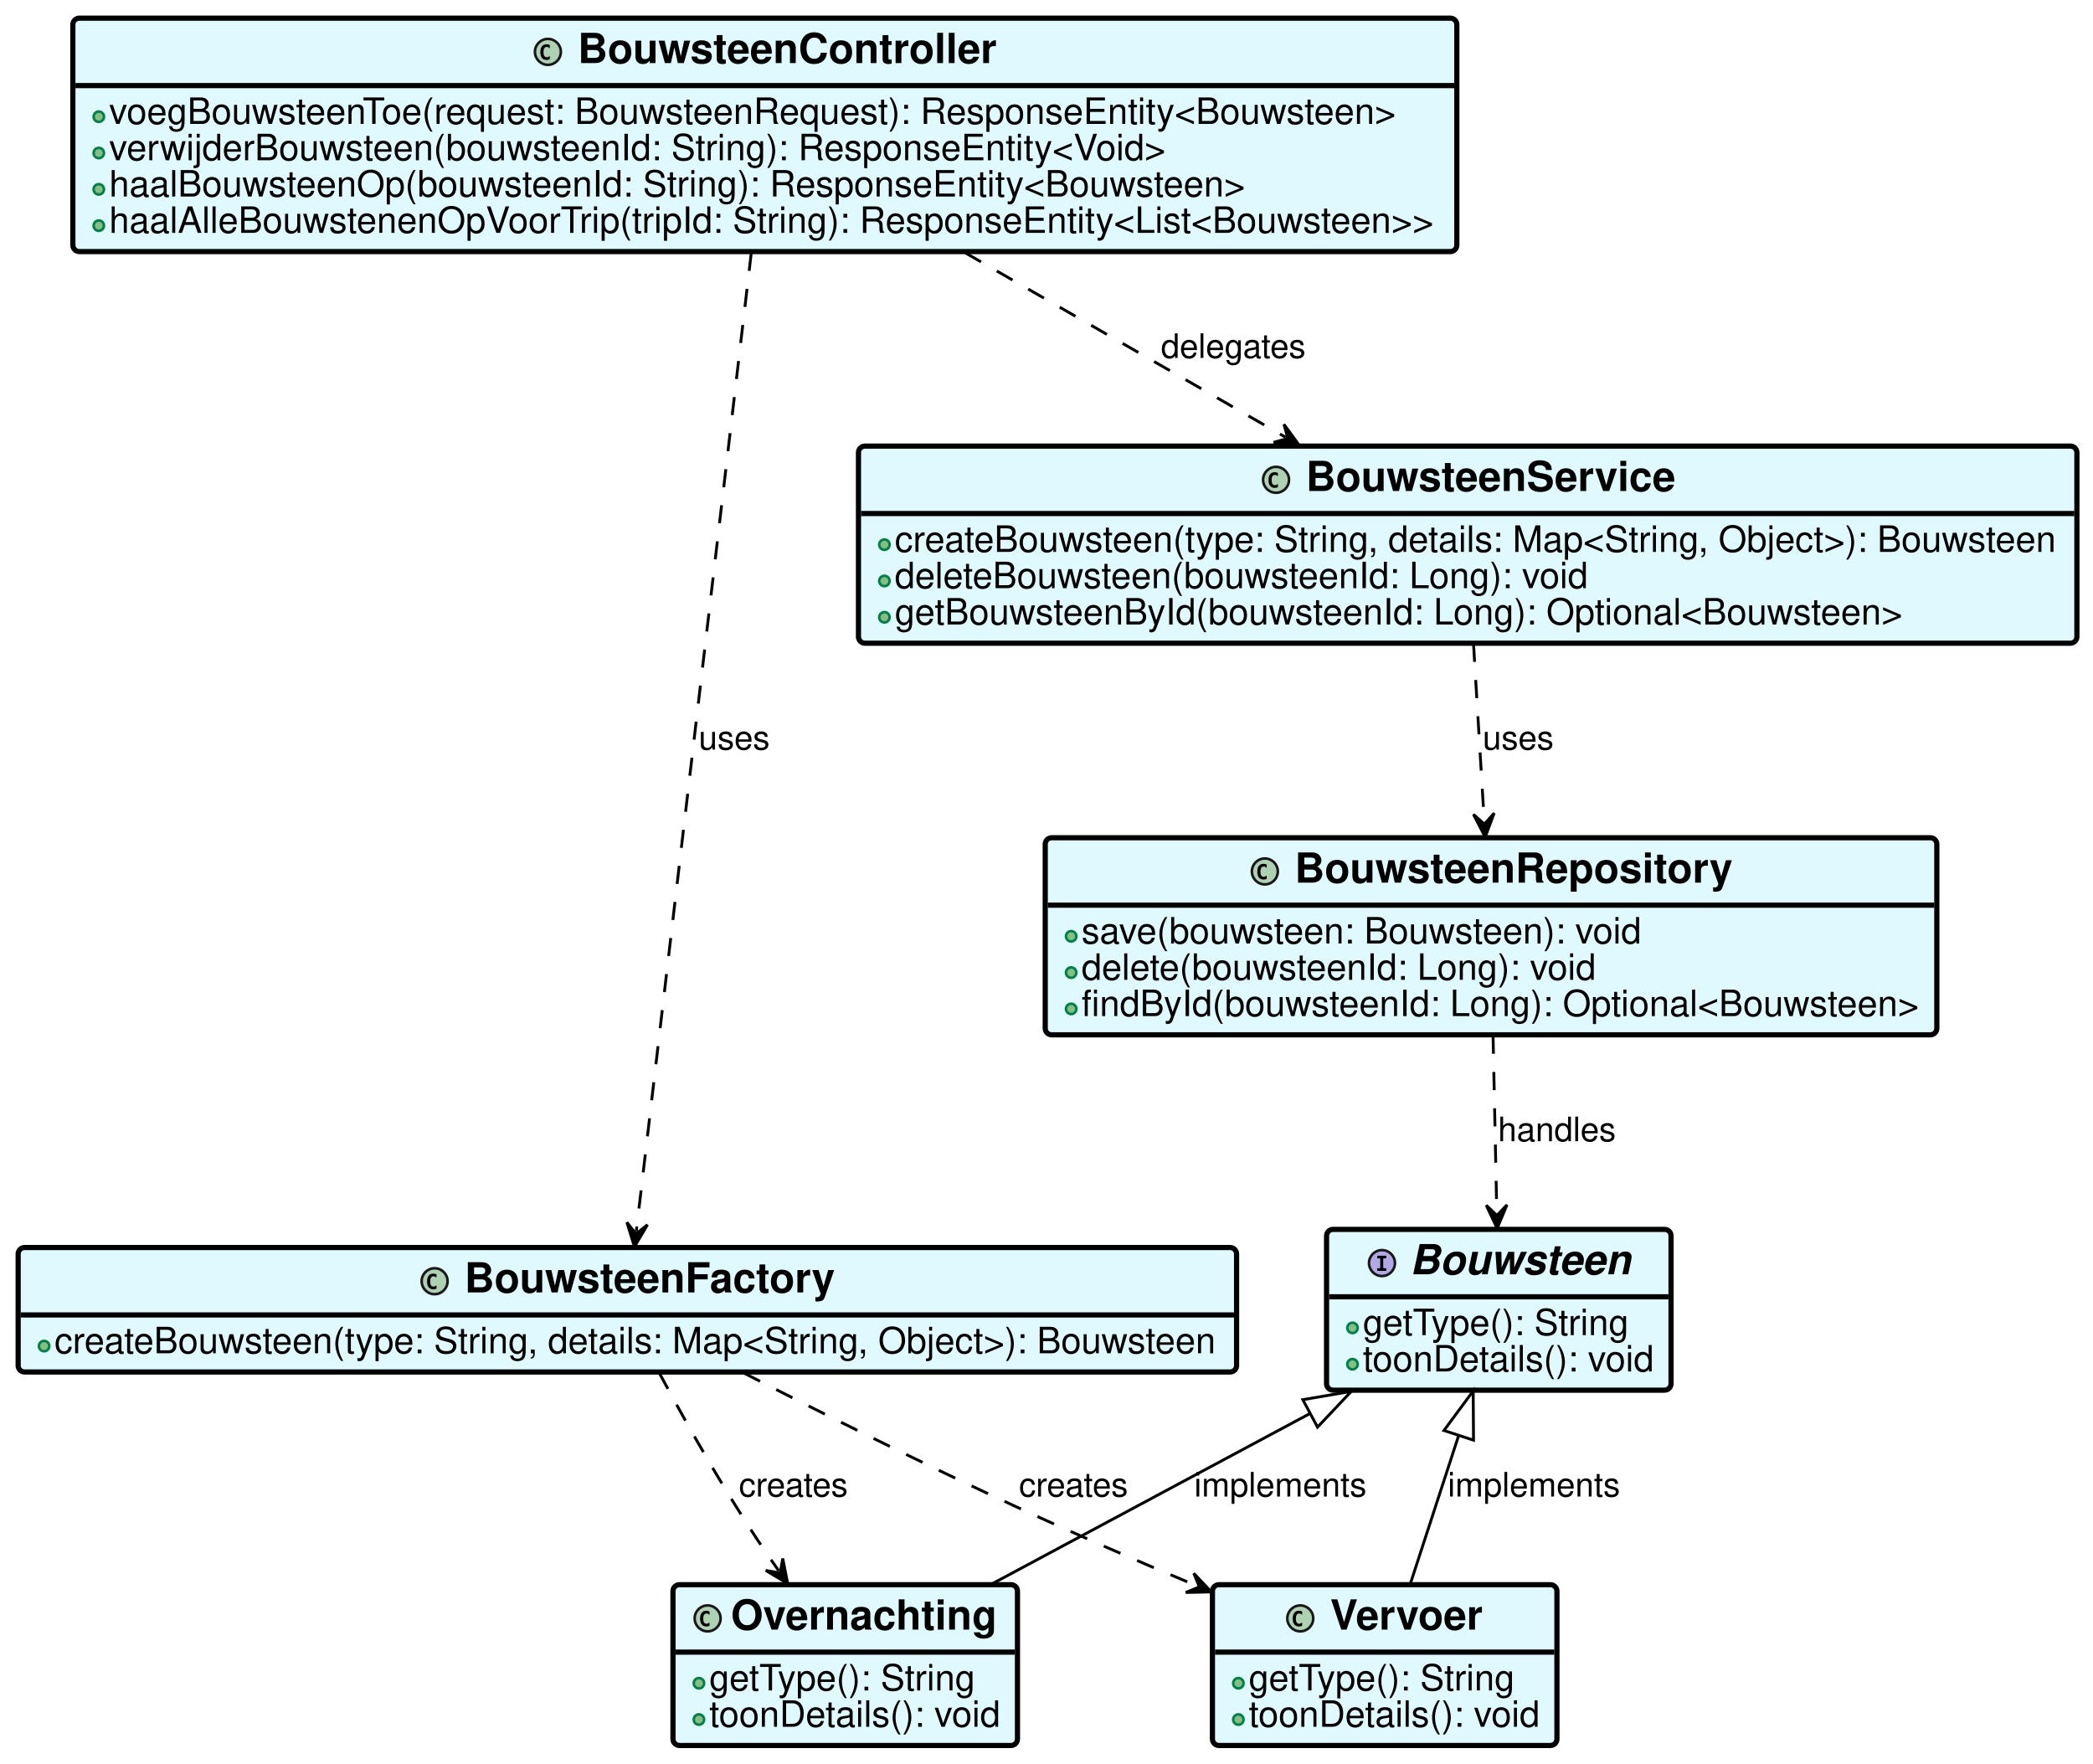
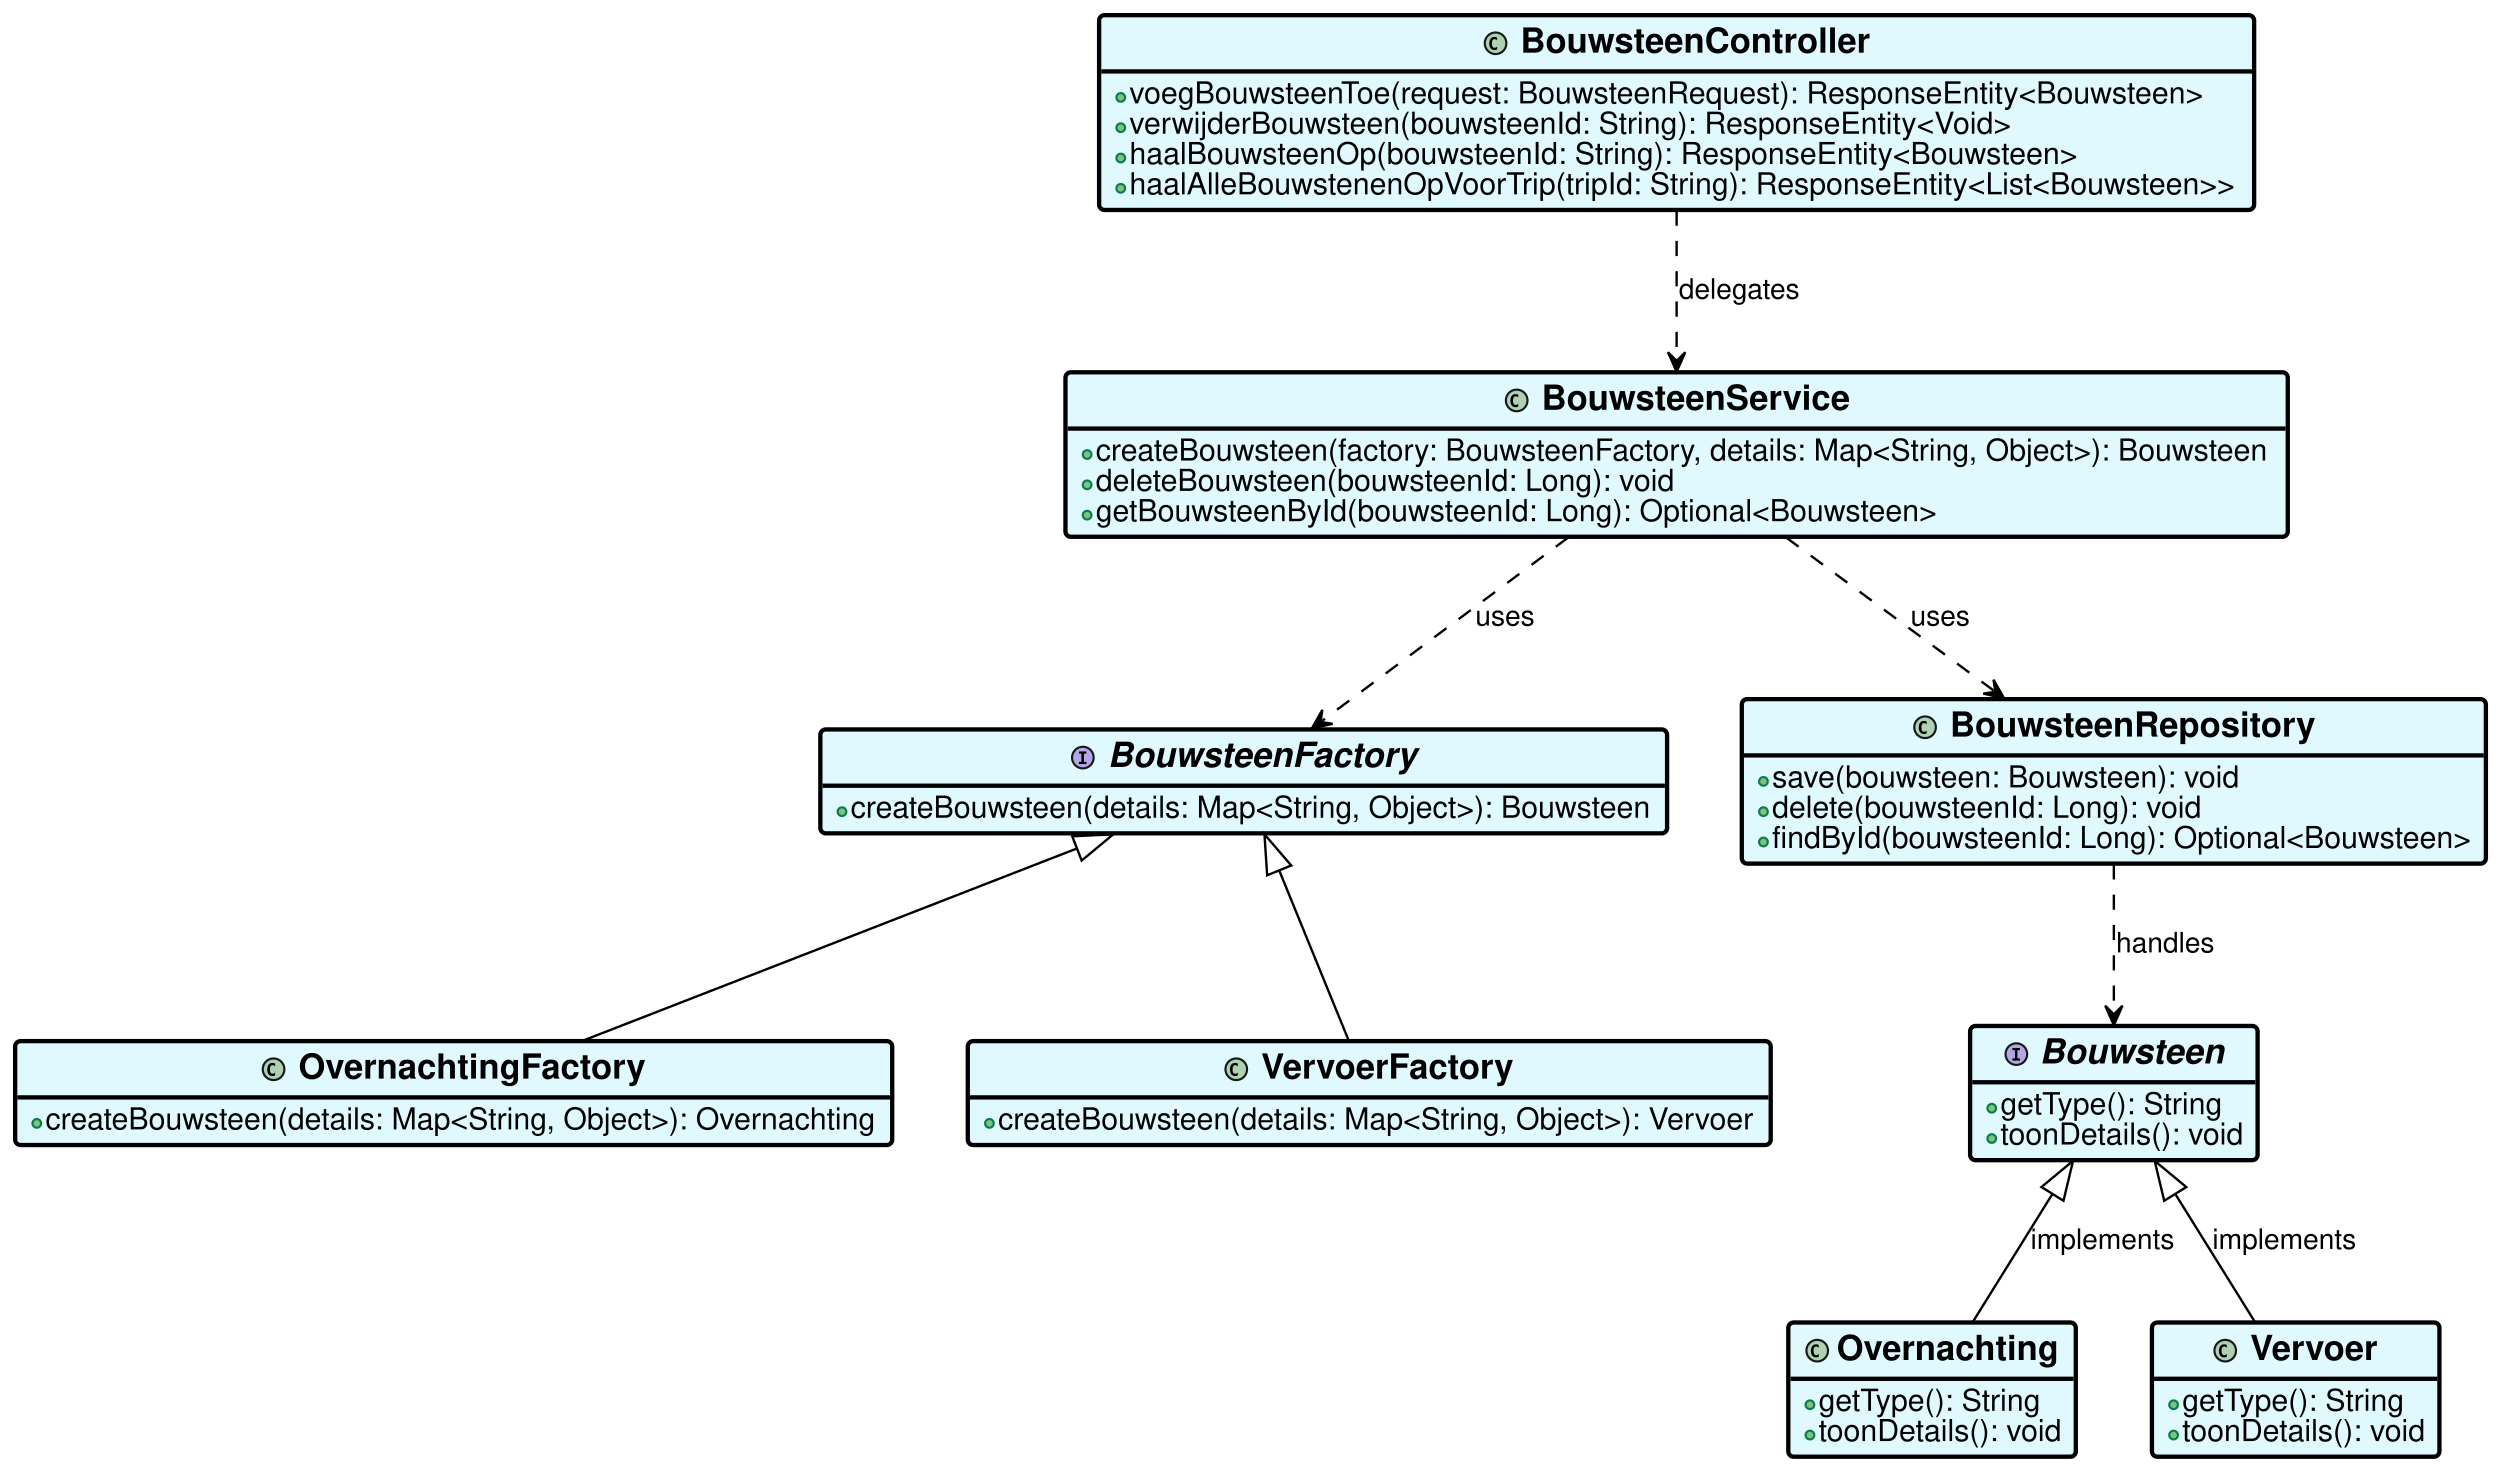
- <svg xmlns="http://www.w3.org/2000/svg" contentStyleType="text/css" height="680px" preserveAspectRatio="none" style="width:807px;height:680px;background:#FFFFFF;" version="1.1" viewBox="0 0 807 680" width="807px" zoomAndPan="magnify">
+ <svg xmlns="http://www.w3.org/2000/svg" contentStyleType="text/css" height="680px" preserveAspectRatio="none" style="width:1155px;height:680px;background:#FFFFFF;" version="1.1" viewBox="0 0 1155 680" width="1155px" zoomAndPan="magnify">
  <defs />
  <g>
+     <g id="elem_BouwsteenFactory">
+       <rect codeLine="3" fill="#E0F9FF" height="48" id="BouwsteenFactory" rx="2.5" ry="2.5" style="stroke:#000000;stroke-width:2.0;" width="391.198" x="379" y="337" />
+       <ellipse cx="500.279" cy="350" fill="#B4A7E5" rx="5" ry="5" style="stroke:#181818;stroke-width:1.0;" />
+       <path d="M498.451,348.184 L498.451,347.168 L501.923,347.168 L501.923,348.184 L500.763,348.184 L500.763,351.984 L501.923,351.984 L501.923,353 L498.451,353 L498.451,351.984 L499.611,351.984 L499.611,348.184 Z " fill="#000000" />
+       <text fill="#000000" font-family="Helvetica" font-size="16" font-style="italic" font-weight="bold" lengthAdjust="spacing" textLength="143.141" x="511.779" y="354.32">BouwsteenFactory</text>
+       <line style="stroke:#000000;stroke-width:2.0;" x1="380" x2="769.198" y1="363" y2="363" />
+       <ellipse cx="389" cy="375" fill="#84BE84" rx="2" ry="2" style="stroke:#038048;stroke-width:1.0;" />
+       <text fill="#000000" font-family="Helvetica" font-size="14" lengthAdjust="spacing" textLength="371.198" x="393" y="377.78">createBouwsteen(details: Map&lt;String, Object&gt;): Bouwsteen</text>
+     </g>
+     <g id="elem_OvernachtingFactory">
+       <rect codeLine="7" fill="#E0F9FF" height="48" id="OvernachtingFactory" rx="2.5" ry="2.5" style="stroke:#000000;stroke-width:2.0;" width="405.198" x="7" y="481" />
+       <ellipse cx="126.384" cy="494" fill="#ADD1B2" rx="5" ry="5" style="stroke:#181818;stroke-width:1.0;" />
+       <path d="M127.107,496.832 Q126.834,496.973 126.533,497.043 Q126.232,497.113 125.9,497.113 Q124.72,497.113 124.099,496.336 Q123.478,495.559 123.478,494.09 Q123.478,492.617 124.099,491.84 Q124.72,491.062 125.9,491.062 Q126.232,491.062 126.537,491.133 Q126.841,491.203 127.107,491.344 L127.107,492.625 Q126.81,492.352 126.531,492.225 Q126.251,492.098 125.955,492.098 Q125.322,492.098 124.999,492.6 Q124.677,493.102 124.677,494.09 Q124.677,495.074 124.999,495.576 Q125.322,496.078 125.955,496.078 Q126.251,496.078 126.531,495.951 Q126.81,495.824 127.107,495.551 Z " fill="#000000" />
+       <text fill="#000000" font-family="Helvetica" font-size="16" font-weight="bold" lengthAdjust="spacing" textLength="160.93" x="137.884" y="498.32">OvernachtingFactory</text>
+       <line style="stroke:#000000;stroke-width:2.0;" x1="8" x2="411.198" y1="507" y2="507" />
+       <ellipse cx="17" cy="519" fill="#84BE84" rx="2" ry="2" style="stroke:#038048;stroke-width:1.0;" />
+       <text fill="#000000" font-family="Helvetica" font-size="14" lengthAdjust="spacing" textLength="385.198" x="21" y="521.78">createBouwsteen(details: Map&lt;String, Object&gt;): Overnachting</text>
+     </g>
+     <g id="elem_VervoerFactory">
+       <rect codeLine="11" fill="#E0F9FF" height="48" id="VervoerFactory" rx="2.5" ry="2.5" style="stroke:#000000;stroke-width:2.0;" width="370.95" x="447.12" y="481" />
+       <ellipse cx="571.15" cy="494" fill="#ADD1B2" rx="5" ry="5" style="stroke:#181818;stroke-width:1.0;" />
+       <path d="M571.872,496.832 Q571.599,496.973 571.298,497.043 Q570.997,497.113 570.665,497.113 Q569.486,497.113 568.865,496.336 Q568.244,495.559 568.244,494.09 Q568.244,492.617 568.865,491.84 Q569.486,491.062 570.665,491.062 Q570.997,491.062 571.302,491.133 Q571.607,491.203 571.872,491.344 L571.872,492.625 Q571.576,492.352 571.296,492.225 Q571.017,492.098 570.72,492.098 Q570.087,492.098 569.765,492.6 Q569.443,493.102 569.443,494.09 Q569.443,495.074 569.765,495.576 Q570.087,496.078 570.72,496.078 Q571.017,496.078 571.296,495.951 Q571.576,495.824 571.872,495.551 Z " fill="#000000" />
+       <text fill="#000000" font-family="Helvetica" font-size="16" font-weight="bold" lengthAdjust="spacing" textLength="117.391" x="582.65" y="498.32">VervoerFactory</text>
+       <line style="stroke:#000000;stroke-width:2.0;" x1="448.12" x2="817.07" y1="507" y2="507" />
+       <ellipse cx="457.12" cy="519" fill="#84BE84" rx="2" ry="2" style="stroke:#038048;stroke-width:1.0;" />
+       <text fill="#000000" font-family="Helvetica" font-size="14" lengthAdjust="spacing" textLength="350.95" x="461.12" y="521.78">createBouwsteen(details: Map&lt;String, Object&gt;): Vervoer</text>
+     </g>
    <g id="elem_BouwsteenController">
-       <rect codeLine="3" fill="#E0F9FF" height="90" id="BouwsteenController" rx="2.5" ry="2.5" style="stroke:#000000;stroke-width:2.0;" width="533.618" x="28.09" y="7" />
-       <ellipse cx="211.255" cy="20" fill="#ADD1B2" rx="5" ry="5" style="stroke:#181818;stroke-width:1.0;" />
-       <path d="M211.977,22.832 Q211.704,22.973 211.403,23.043 Q211.102,23.113 210.77,23.113 Q209.59,23.113 208.969,22.336 Q208.348,21.559 208.348,20.09 Q208.348,18.617 208.969,17.84 Q209.59,17.062 210.77,17.062 Q211.102,17.062 211.407,17.133 Q211.712,17.203 211.977,17.344 L211.977,18.625 Q211.68,18.352 211.401,18.225 Q211.122,18.098 210.825,18.098 Q210.192,18.098 209.87,18.6 Q209.548,19.102 209.548,20.09 Q209.548,21.074 209.87,21.576 Q210.192,22.078 210.825,22.078 Q211.122,22.078 211.401,21.951 Q211.68,21.824 211.977,21.551 Z " fill="#000000" />
-       <text fill="#000000" font-family="Helvetica" font-size="16" font-weight="bold" lengthAdjust="spacing" textLength="161.789" x="222.755" y="24.32">BouwsteenController</text>
-       <line style="stroke:#000000;stroke-width:2.0;" x1="29.09" x2="560.708" y1="33" y2="33" />
-       <ellipse cx="38.09" cy="45" fill="#84BE84" rx="2" ry="2" style="stroke:#038048;stroke-width:1.0;" />
-       <text fill="#000000" font-family="Helvetica" font-size="14" lengthAdjust="spacing" textLength="500.418" x="42.09" y="47.78">voegBouwsteenToe(request: BouwsteenRequest): ResponseEntity&lt;Bouwsteen&gt;</text>
-       <ellipse cx="38.09" cy="59" fill="#84BE84" rx="2" ry="2" style="stroke:#038048;stroke-width:1.0;" />
-       <text fill="#000000" font-family="Helvetica" font-size="14" lengthAdjust="spacing" textLength="408.557" x="42.09" y="61.78">verwijderBouwsteen(bouwsteenId: String): ResponseEntity&lt;Void&gt;</text>
-       <ellipse cx="38.09" cy="73" fill="#84BE84" rx="2" ry="2" style="stroke:#038048;stroke-width:1.0;" />
-       <text fill="#000000" font-family="Helvetica" font-size="14" lengthAdjust="spacing" textLength="438.935" x="42.09" y="75.78">haalBouwsteenOp(bouwsteenId: String): ResponseEntity&lt;Bouwsteen&gt;</text>
-       <ellipse cx="38.09" cy="87" fill="#84BE84" rx="2" ry="2" style="stroke:#038048;stroke-width:1.0;" />
-       <text fill="#000000" font-family="Helvetica" font-size="14" lengthAdjust="spacing" textLength="513.618" x="42.09" y="89.78">haalAlleBouwstenenOpVoorTrip(tripId: String): ResponseEntity&lt;List&lt;Bouwsteen&gt;&gt;</text>
-     </g>
-     <g id="elem_BouwsteenFactory">
-       <rect codeLine="10" fill="#E0F9FF" height="48" id="BouwsteenFactory" rx="2.5" ry="2.5" style="stroke:#000000;stroke-width:2.0;" width="469.791" x="7" y="481" />
-       <ellipse cx="167.575" cy="494" fill="#ADD1B2" rx="5" ry="5" style="stroke:#181818;stroke-width:1.0;" />
-       <path d="M168.298,496.832 Q168.024,496.973 167.724,497.043 Q167.423,497.113 167.091,497.113 Q165.911,497.113 165.29,496.336 Q164.669,495.559 164.669,494.09 Q164.669,492.617 165.29,491.84 Q165.911,491.062 167.091,491.062 Q167.423,491.062 167.727,491.133 Q168.032,491.203 168.298,491.344 L168.298,492.625 Q168.001,492.352 167.722,492.225 Q167.442,492.098 167.145,492.098 Q166.513,492.098 166.19,492.6 Q165.868,493.102 165.868,494.09 Q165.868,495.074 166.19,495.576 Q166.513,496.078 167.145,496.078 Q167.442,496.078 167.722,495.951 Q168.001,495.824 168.298,495.551 Z " fill="#000000" />
-       <text fill="#000000" font-family="Helvetica" font-size="16" font-weight="bold" lengthAdjust="spacing" textLength="143.141" x="179.075" y="498.32">BouwsteenFactory</text>
-       <line style="stroke:#000000;stroke-width:2.0;" x1="8" x2="475.791" y1="507" y2="507" />
-       <ellipse cx="17" cy="519" fill="#84BE84" rx="2" ry="2" style="stroke:#038048;stroke-width:1.0;" />
-       <text fill="#000000" font-family="Helvetica" font-size="14" lengthAdjust="spacing" textLength="449.791" x="21" y="521.78">createBouwsteen(type: String, details: Map&lt;String, Object&gt;): Bouwsteen</text>
+       <rect codeLine="15" fill="#E0F9FF" height="90" id="BouwsteenController" rx="2.5" ry="2.5" style="stroke:#000000;stroke-width:2.0;" width="533.618" x="507.79" y="7" />
+       <ellipse cx="690.955" cy="20" fill="#ADD1B2" rx="5" ry="5" style="stroke:#181818;stroke-width:1.0;" />
+       <path d="M691.677,22.832 Q691.404,22.973 691.103,23.043 Q690.802,23.113 690.47,23.113 Q689.29,23.113 688.669,22.336 Q688.048,21.559 688.048,20.09 Q688.048,18.617 688.669,17.84 Q689.29,17.062 690.47,17.062 Q690.802,17.062 691.107,17.133 Q691.412,17.203 691.677,17.344 L691.677,18.625 Q691.38,18.352 691.101,18.225 Q690.822,18.098 690.525,18.098 Q689.892,18.098 689.57,18.6 Q689.247,19.102 689.247,20.09 Q689.247,21.074 689.57,21.576 Q689.892,22.078 690.525,22.078 Q690.822,22.078 691.101,21.951 Q691.38,21.824 691.677,21.551 Z " fill="#000000" />
+       <text fill="#000000" font-family="Helvetica" font-size="16" font-weight="bold" lengthAdjust="spacing" textLength="161.789" x="702.455" y="24.32">BouwsteenController</text>
+       <line style="stroke:#000000;stroke-width:2.0;" x1="508.79" x2="1040.408" y1="33" y2="33" />
+       <ellipse cx="517.79" cy="45" fill="#84BE84" rx="2" ry="2" style="stroke:#038048;stroke-width:1.0;" />
+       <text fill="#000000" font-family="Helvetica" font-size="14" lengthAdjust="spacing" textLength="500.418" x="521.79" y="47.78">voegBouwsteenToe(request: BouwsteenRequest): ResponseEntity&lt;Bouwsteen&gt;</text>
+       <ellipse cx="517.79" cy="59" fill="#84BE84" rx="2" ry="2" style="stroke:#038048;stroke-width:1.0;" />
+       <text fill="#000000" font-family="Helvetica" font-size="14" lengthAdjust="spacing" textLength="408.557" x="521.79" y="61.78">verwijderBouwsteen(bouwsteenId: String): ResponseEntity&lt;Void&gt;</text>
+       <ellipse cx="517.79" cy="73" fill="#84BE84" rx="2" ry="2" style="stroke:#038048;stroke-width:1.0;" />
+       <text fill="#000000" font-family="Helvetica" font-size="14" lengthAdjust="spacing" textLength="438.935" x="521.79" y="75.78">haalBouwsteenOp(bouwsteenId: String): ResponseEntity&lt;Bouwsteen&gt;</text>
+       <ellipse cx="517.79" cy="87" fill="#84BE84" rx="2" ry="2" style="stroke:#038048;stroke-width:1.0;" />
+       <text fill="#000000" font-family="Helvetica" font-size="14" lengthAdjust="spacing" textLength="513.618" x="521.79" y="89.78">haalAlleBouwstenenOpVoorTrip(tripId: String): ResponseEntity&lt;List&lt;Bouwsteen&gt;&gt;</text>
    </g>
    <g id="elem_BouwsteenService">
-       <rect codeLine="14" fill="#E0F9FF" height="76" id="BouwsteenService" rx="2.5" ry="2.5" style="stroke:#000000;stroke-width:2.0;" width="469.791" x="331" y="172" />
-       <ellipse cx="492.005" cy="185" fill="#ADD1B2" rx="5" ry="5" style="stroke:#181818;stroke-width:1.0;" />
-       <path d="M492.728,187.832 Q492.454,187.973 492.153,188.043 Q491.853,188.113 491.521,188.113 Q490.341,188.113 489.72,187.336 Q489.099,186.559 489.099,185.09 Q489.099,183.617 489.72,182.84 Q490.341,182.062 491.521,182.062 Q491.853,182.062 492.157,182.133 Q492.462,182.203 492.728,182.344 L492.728,183.625 Q492.431,183.352 492.151,183.225 Q491.872,183.098 491.575,183.098 Q490.942,183.098 490.62,183.6 Q490.298,184.102 490.298,185.09 Q490.298,186.074 490.62,186.576 Q490.942,187.078 491.575,187.078 Q491.872,187.078 492.151,186.951 Q492.431,186.824 492.728,186.551 Z " fill="#000000" />
-       <text fill="#000000" font-family="Helvetica" font-size="16" font-weight="bold" lengthAdjust="spacing" textLength="142.281" x="503.505" y="189.32">BouwsteenService</text>
-       <line style="stroke:#000000;stroke-width:2.0;" x1="332" x2="799.791" y1="198" y2="198" />
-       <ellipse cx="341" cy="210" fill="#84BE84" rx="2" ry="2" style="stroke:#038048;stroke-width:1.0;" />
-       <text fill="#000000" font-family="Helvetica" font-size="14" lengthAdjust="spacing" textLength="449.791" x="345" y="212.78">createBouwsteen(type: String, details: Map&lt;String, Object&gt;): Bouwsteen</text>
-       <ellipse cx="341" cy="224" fill="#84BE84" rx="2" ry="2" style="stroke:#038048;stroke-width:1.0;" />
-       <text fill="#000000" font-family="Helvetica" font-size="14" lengthAdjust="spacing" textLength="268.516" x="345" y="226.78">deleteBouwsteen(bouwsteenId: Long): void</text>
-       <ellipse cx="341" cy="238" fill="#84BE84" rx="2" ry="2" style="stroke:#038048;stroke-width:1.0;" />
-       <text fill="#000000" font-family="Helvetica" font-size="14" lengthAdjust="spacing" textLength="389.929" x="345" y="240.78">getBouwsteenById(bouwsteenId: Long): Optional&lt;Bouwsteen&gt;</text>
+       <rect codeLine="22" fill="#E0F9FF" height="76" id="BouwsteenService" rx="2.5" ry="2.5" style="stroke:#000000;stroke-width:2.0;" width="564.715" x="492.24" y="172" />
+       <ellipse cx="700.707" cy="185" fill="#ADD1B2" rx="5" ry="5" style="stroke:#181818;stroke-width:1.0;" />
+       <path d="M701.429,187.832 Q701.156,187.973 700.855,188.043 Q700.554,188.113 700.222,188.113 Q699.043,188.113 698.422,187.336 Q697.801,186.559 697.801,185.09 Q697.801,183.617 698.422,182.84 Q699.043,182.062 700.222,182.062 Q700.554,182.062 700.859,182.133 Q701.164,182.203 701.429,182.344 L701.429,183.625 Q701.133,183.352 700.853,183.225 Q700.574,183.098 700.277,183.098 Q699.644,183.098 699.322,183.6 Q699,184.102 699,185.09 Q699,186.074 699.322,186.576 Q699.644,187.078 700.277,187.078 Q700.574,187.078 700.853,186.951 Q701.133,186.824 701.429,186.551 Z " fill="#000000" />
+       <text fill="#000000" font-family="Helvetica" font-size="16" font-weight="bold" lengthAdjust="spacing" textLength="142.281" x="712.207" y="189.32">BouwsteenService</text>
+       <line style="stroke:#000000;stroke-width:2.0;" x1="493.24" x2="1055.955" y1="198" y2="198" />
+       <ellipse cx="502.24" cy="210" fill="#84BE84" rx="2" ry="2" style="stroke:#038048;stroke-width:1.0;" />
+       <text fill="#000000" font-family="Helvetica" font-size="14" lengthAdjust="spacing" textLength="544.715" x="506.24" y="212.78">createBouwsteen(factory: BouwsteenFactory, details: Map&lt;String, Object&gt;): Bouwsteen</text>
+       <ellipse cx="502.24" cy="224" fill="#84BE84" rx="2" ry="2" style="stroke:#038048;stroke-width:1.0;" />
+       <text fill="#000000" font-family="Helvetica" font-size="14" lengthAdjust="spacing" textLength="268.516" x="506.24" y="226.78">deleteBouwsteen(bouwsteenId: Long): void</text>
+       <ellipse cx="502.24" cy="238" fill="#84BE84" rx="2" ry="2" style="stroke:#038048;stroke-width:1.0;" />
+       <text fill="#000000" font-family="Helvetica" font-size="14" lengthAdjust="spacing" textLength="389.929" x="506.24" y="240.78">getBouwsteenById(bouwsteenId: Long): Optional&lt;Bouwsteen&gt;</text>
    </g>
    <g id="elem_BouwsteenRepository">
-       <rect codeLine="20" fill="#E0F9FF" height="76" id="BouwsteenRepository" rx="2.5" ry="2.5" style="stroke:#000000;stroke-width:2.0;" width="343.771" x="403.01" y="323" />
-       <ellipse cx="487.688" cy="336" fill="#ADD1B2" rx="5" ry="5" style="stroke:#181818;stroke-width:1.0;" />
-       <path d="M488.411,338.832 Q488.137,338.973 487.837,339.043 Q487.536,339.113 487.204,339.113 Q486.024,339.113 485.403,338.336 Q484.782,337.559 484.782,336.09 Q484.782,334.617 485.403,333.84 Q486.024,333.062 487.204,333.062 Q487.536,333.062 487.841,333.133 Q488.145,333.203 488.411,333.344 L488.411,334.625 Q488.114,334.352 487.835,334.225 Q487.555,334.098 487.259,334.098 Q486.626,334.098 486.303,334.6 Q485.981,335.102 485.981,336.09 Q485.981,337.074 486.303,337.576 Q486.626,338.078 487.259,338.078 Q487.555,338.078 487.835,337.951 Q488.114,337.824 488.411,337.551 Z " fill="#000000" />
-       <text fill="#000000" font-family="Helvetica" font-size="16" font-weight="bold" lengthAdjust="spacing" textLength="168.914" x="499.188" y="340.32">BouwsteenRepository</text>
-       <line style="stroke:#000000;stroke-width:2.0;" x1="404.01" x2="745.78" y1="349" y2="349" />
-       <ellipse cx="413.01" cy="361" fill="#84BE84" rx="2" ry="2" style="stroke:#038048;stroke-width:1.0;" />
-       <text fill="#000000" font-family="Helvetica" font-size="14" lengthAdjust="spacing" textLength="217.123" x="417.01" y="363.78">save(bouwsteen: Bouwsteen): void</text>
-       <ellipse cx="413.01" cy="375" fill="#84BE84" rx="2" ry="2" style="stroke:#038048;stroke-width:1.0;" />
-       <text fill="#000000" font-family="Helvetica" font-size="14" lengthAdjust="spacing" textLength="199.247" x="417.01" y="377.78">delete(bouwsteenId: Long): void</text>
-       <ellipse cx="413.01" cy="389" fill="#84BE84" rx="2" ry="2" style="stroke:#038048;stroke-width:1.0;" />
-       <text fill="#000000" font-family="Helvetica" font-size="14" lengthAdjust="spacing" textLength="323.771" x="417.01" y="391.78">findById(bouwsteenId: Long): Optional&lt;Bouwsteen&gt;</text>
+       <rect codeLine="28" fill="#E0F9FF" height="76" id="BouwsteenRepository" rx="2.5" ry="2.5" style="stroke:#000000;stroke-width:2.0;" width="343.771" x="804.71" y="323" />
+       <ellipse cx="889.388" cy="336" fill="#ADD1B2" rx="5" ry="5" style="stroke:#181818;stroke-width:1.0;" />
+       <path d="M890.111,338.832 Q889.837,338.973 889.537,339.043 Q889.236,339.113 888.904,339.113 Q887.724,339.113 887.103,338.336 Q886.482,337.559 886.482,336.09 Q886.482,334.617 887.103,333.84 Q887.724,333.062 888.904,333.062 Q889.236,333.062 889.541,333.133 Q889.845,333.203 890.111,333.344 L890.111,334.625 Q889.814,334.352 889.535,334.225 Q889.255,334.098 888.958,334.098 Q888.326,334.098 888.004,334.6 Q887.681,335.102 887.681,336.09 Q887.681,337.074 888.004,337.576 Q888.326,338.078 888.958,338.078 Q889.255,338.078 889.535,337.951 Q889.814,337.824 890.111,337.551 Z " fill="#000000" />
+       <text fill="#000000" font-family="Helvetica" font-size="16" font-weight="bold" lengthAdjust="spacing" textLength="168.914" x="900.888" y="340.32">BouwsteenRepository</text>
+       <line style="stroke:#000000;stroke-width:2.0;" x1="805.71" x2="1147.48" y1="349" y2="349" />
+       <ellipse cx="814.71" cy="361" fill="#84BE84" rx="2" ry="2" style="stroke:#038048;stroke-width:1.0;" />
+       <text fill="#000000" font-family="Helvetica" font-size="14" lengthAdjust="spacing" textLength="217.123" x="818.71" y="363.78">save(bouwsteen: Bouwsteen): void</text>
+       <ellipse cx="814.71" cy="375" fill="#84BE84" rx="2" ry="2" style="stroke:#038048;stroke-width:1.0;" />
+       <text fill="#000000" font-family="Helvetica" font-size="14" lengthAdjust="spacing" textLength="199.247" x="818.71" y="377.78">delete(bouwsteenId: Long): void</text>
+       <ellipse cx="814.71" cy="389" fill="#84BE84" rx="2" ry="2" style="stroke:#038048;stroke-width:1.0;" />
+       <text fill="#000000" font-family="Helvetica" font-size="14" lengthAdjust="spacing" textLength="323.771" x="818.71" y="391.78">findById(bouwsteenId: Long): Optional&lt;Bouwsteen&gt;</text>
    </g>
    <g id="elem_Bouwsteen">
-       <rect codeLine="27" fill="#E0F9FF" height="62" id="Bouwsteen" rx="2.5" ry="2.5" style="stroke:#000000;stroke-width:2.0;" width="132.827" x="511.48" y="474" />
-       <ellipse cx="532.847" cy="487" fill="#B4A7E5" rx="5" ry="5" style="stroke:#181818;stroke-width:1.0;" />
-       <path d="M531.019,485.184 L531.019,484.168 L534.492,484.168 L534.492,485.184 L533.332,485.184 L533.332,488.984 L534.492,488.984 L534.492,490 L531.019,490 L531.019,488.984 L532.18,488.984 L532.18,485.184 Z " fill="#000000" />
-       <text fill="#000000" font-family="Helvetica" font-size="16" font-style="italic" font-weight="bold" lengthAdjust="spacing" textLength="85.344" x="543.596" y="491.32">Bouwsteen</text>
-       <line style="stroke:#000000;stroke-width:2.0;" x1="512.48" x2="643.307" y1="500" y2="500" />
-       <ellipse cx="521.48" cy="512" fill="#84BE84" rx="2" ry="2" style="stroke:#038048;stroke-width:1.0;" />
-       <text fill="#000000" font-family="Helvetica" font-size="14" lengthAdjust="spacing" textLength="104.262" x="525.48" y="514.78">getType(): String</text>
-       <ellipse cx="521.48" cy="526" fill="#84BE84" rx="2" ry="2" style="stroke:#038048;stroke-width:1.0;" />
-       <text fill="#000000" font-family="Helvetica" font-size="14" lengthAdjust="spacing" textLength="112.827" x="525.48" y="528.78">toonDetails(): void</text>
+       <rect codeLine="34" fill="#E0F9FF" height="62" id="Bouwsteen" rx="2.5" ry="2.5" style="stroke:#000000;stroke-width:2.0;" width="132.827" x="910.19" y="474" />
+       <ellipse cx="931.558" cy="487" fill="#B4A7E5" rx="5" ry="5" style="stroke:#181818;stroke-width:1.0;" />
+       <path d="M929.729,485.184 L929.729,484.168 L933.202,484.168 L933.202,485.184 L932.042,485.184 L932.042,488.984 L933.202,488.984 L933.202,490 L929.729,490 L929.729,488.984 L930.89,488.984 L930.89,485.184 Z " fill="#000000" />
+       <text fill="#000000" font-family="Helvetica" font-size="16" font-style="italic" font-weight="bold" lengthAdjust="spacing" textLength="85.344" x="942.306" y="491.32">Bouwsteen</text>
+       <line style="stroke:#000000;stroke-width:2.0;" x1="911.19" x2="1042.017" y1="500" y2="500" />
+       <ellipse cx="920.19" cy="512" fill="#84BE84" rx="2" ry="2" style="stroke:#038048;stroke-width:1.0;" />
+       <text fill="#000000" font-family="Helvetica" font-size="14" lengthAdjust="spacing" textLength="104.262" x="924.19" y="514.78">getType(): String</text>
+       <ellipse cx="920.19" cy="526" fill="#84BE84" rx="2" ry="2" style="stroke:#038048;stroke-width:1.0;" />
+       <text fill="#000000" font-family="Helvetica" font-size="14" lengthAdjust="spacing" textLength="112.827" x="924.19" y="528.78">toonDetails(): void</text>
    </g>
    <g id="elem_Overnachting">
-       <rect codeLine="32" fill="#E0F9FF" height="62" id="Overnachting" rx="2.5" ry="2.5" style="stroke:#000000;stroke-width:2.0;" width="132.827" x="259.48" y="611" />
-       <ellipse cx="272.842" cy="624" fill="#ADD1B2" rx="5" ry="5" style="stroke:#181818;stroke-width:1.0;" />
-       <path d="M273.565,626.832 Q273.292,626.973 272.991,627.043 Q272.69,627.113 272.358,627.113 Q271.178,627.113 270.557,626.336 Q269.936,625.559 269.936,624.09 Q269.936,622.617 270.557,621.84 Q271.178,621.062 272.358,621.062 Q272.69,621.062 272.995,621.133 Q273.3,621.203 273.565,621.344 L273.565,622.625 Q273.268,622.352 272.989,622.225 Q272.71,622.098 272.413,622.098 Q271.78,622.098 271.458,622.6 Q271.135,623.102 271.135,624.09 Q271.135,625.074 271.458,625.576 Q271.78,626.078 272.413,626.078 Q272.71,626.078 272.989,625.951 Q273.268,625.824 273.565,625.551 Z " fill="#000000" />
-       <text fill="#000000" font-family="Helvetica" font-size="16" font-weight="bold" lengthAdjust="spacing" textLength="103.133" x="281.812" y="628.32">Overnachting</text>
-       <line style="stroke:#000000;stroke-width:2.0;" x1="260.48" x2="391.307" y1="637" y2="637" />
-       <ellipse cx="269.48" cy="649" fill="#84BE84" rx="2" ry="2" style="stroke:#038048;stroke-width:1.0;" />
-       <text fill="#000000" font-family="Helvetica" font-size="14" lengthAdjust="spacing" textLength="104.262" x="273.48" y="651.78">getType(): String</text>
-       <ellipse cx="269.48" cy="663" fill="#84BE84" rx="2" ry="2" style="stroke:#038048;stroke-width:1.0;" />
-       <text fill="#000000" font-family="Helvetica" font-size="14" lengthAdjust="spacing" textLength="112.827" x="273.48" y="665.78">toonDetails(): void</text>
+       <rect codeLine="39" fill="#E0F9FF" height="62" id="Overnachting" rx="2.5" ry="2.5" style="stroke:#000000;stroke-width:2.0;" width="132.827" x="826.19" y="611" />
+       <ellipse cx="839.553" cy="624" fill="#ADD1B2" rx="5" ry="5" style="stroke:#181818;stroke-width:1.0;" />
+       <path d="M840.275,626.832 Q840.002,626.973 839.701,627.043 Q839.4,627.113 839.068,627.113 Q837.888,627.113 837.267,626.336 Q836.646,625.559 836.646,624.09 Q836.646,622.617 837.267,621.84 Q837.888,621.062 839.068,621.062 Q839.4,621.062 839.705,621.133 Q840.01,621.203 840.275,621.344 L840.275,622.625 Q839.978,622.352 839.699,622.225 Q839.42,622.098 839.123,622.098 Q838.49,622.098 838.168,622.6 Q837.845,623.102 837.845,624.09 Q837.845,625.074 838.168,625.576 Q838.49,626.078 839.123,626.078 Q839.42,626.078 839.699,625.951 Q839.978,625.824 840.275,625.551 Z " fill="#000000" />
+       <text fill="#000000" font-family="Helvetica" font-size="16" font-weight="bold" lengthAdjust="spacing" textLength="103.133" x="848.522" y="628.32">Overnachting</text>
+       <line style="stroke:#000000;stroke-width:2.0;" x1="827.19" x2="958.017" y1="637" y2="637" />
+       <ellipse cx="836.19" cy="649" fill="#84BE84" rx="2" ry="2" style="stroke:#038048;stroke-width:1.0;" />
+       <text fill="#000000" font-family="Helvetica" font-size="14" lengthAdjust="spacing" textLength="104.262" x="840.19" y="651.78">getType(): String</text>
+       <ellipse cx="836.19" cy="663" fill="#84BE84" rx="2" ry="2" style="stroke:#038048;stroke-width:1.0;" />
+       <text fill="#000000" font-family="Helvetica" font-size="14" lengthAdjust="spacing" textLength="112.827" x="840.19" y="665.78">toonDetails(): void</text>
    </g>
    <g id="elem_Vervoer">
-       <rect codeLine="37" fill="#E0F9FF" height="62" id="Vervoer" rx="2.5" ry="2.5" style="stroke:#000000;stroke-width:2.0;" width="132.827" x="467.48" y="611" />
-       <ellipse cx="501.347" cy="624" fill="#ADD1B2" rx="5" ry="5" style="stroke:#181818;stroke-width:1.0;" />
-       <path d="M502.069,626.832 Q501.796,626.973 501.495,627.043 Q501.194,627.113 500.862,627.113 Q499.683,627.113 499.062,626.336 Q498.44,625.559 498.44,624.09 Q498.44,622.617 499.062,621.84 Q499.683,621.062 500.862,621.062 Q501.194,621.062 501.499,621.133 Q501.804,621.203 502.069,621.344 L502.069,622.625 Q501.772,622.352 501.493,622.225 Q501.214,622.098 500.917,622.098 Q500.284,622.098 499.962,622.6 Q499.64,623.102 499.64,624.09 Q499.64,625.074 499.962,625.576 Q500.284,626.078 500.917,626.078 Q501.214,626.078 501.493,625.951 Q501.772,625.824 502.069,625.551 Z " fill="#000000" />
-       <text fill="#000000" font-family="Helvetica" font-size="16" font-weight="bold" lengthAdjust="spacing" textLength="59.594" x="512.847" y="628.32">Vervoer</text>
-       <line style="stroke:#000000;stroke-width:2.0;" x1="468.48" x2="599.307" y1="637" y2="637" />
-       <ellipse cx="477.48" cy="649" fill="#84BE84" rx="2" ry="2" style="stroke:#038048;stroke-width:1.0;" />
-       <text fill="#000000" font-family="Helvetica" font-size="14" lengthAdjust="spacing" textLength="104.262" x="481.48" y="651.78">getType(): String</text>
-       <ellipse cx="477.48" cy="663" fill="#84BE84" rx="2" ry="2" style="stroke:#038048;stroke-width:1.0;" />
-       <text fill="#000000" font-family="Helvetica" font-size="14" lengthAdjust="spacing" textLength="112.827" x="481.48" y="665.78">toonDetails(): void</text>
+       <rect codeLine="44" fill="#E0F9FF" height="62" id="Vervoer" rx="2.5" ry="2.5" style="stroke:#000000;stroke-width:2.0;" width="132.827" x="994.19" y="611" />
+       <ellipse cx="1028.057" cy="624" fill="#ADD1B2" rx="5" ry="5" style="stroke:#181818;stroke-width:1.0;" />
+       <path d="M1028.779,626.832 Q1028.506,626.973 1028.205,627.043 Q1027.904,627.113 1027.572,627.113 Q1026.393,627.113 1025.772,626.336 Q1025.15,625.559 1025.15,624.09 Q1025.15,622.617 1025.772,621.84 Q1026.393,621.062 1027.572,621.062 Q1027.904,621.062 1028.209,621.133 Q1028.514,621.203 1028.779,621.344 L1028.779,622.625 Q1028.483,622.352 1028.203,622.225 Q1027.924,622.098 1027.627,622.098 Q1026.994,622.098 1026.672,622.6 Q1026.35,623.102 1026.35,624.09 Q1026.35,625.074 1026.672,625.576 Q1026.994,626.078 1027.627,626.078 Q1027.924,626.078 1028.203,625.951 Q1028.483,625.824 1028.779,625.551 Z " fill="#000000" />
+       <text fill="#000000" font-family="Helvetica" font-size="16" font-weight="bold" lengthAdjust="spacing" textLength="59.594" x="1039.557" y="628.32">Vervoer</text>
+       <line style="stroke:#000000;stroke-width:2.0;" x1="995.19" x2="1126.017" y1="637" y2="637" />
+       <ellipse cx="1004.19" cy="649" fill="#84BE84" rx="2" ry="2" style="stroke:#038048;stroke-width:1.0;" />
+       <text fill="#000000" font-family="Helvetica" font-size="14" lengthAdjust="spacing" textLength="104.262" x="1008.19" y="651.78">getType(): String</text>
+       <ellipse cx="1004.19" cy="663" fill="#84BE84" rx="2" ry="2" style="stroke:#038048;stroke-width:1.0;" />
+       <text fill="#000000" font-family="Helvetica" font-size="14" lengthAdjust="spacing" textLength="112.827" x="1008.19" y="665.78">toonDetails(): void</text>
    </g>
    <g id="link_Bouwsteen_Overnachting">
-       <path codeLine="42" d="M505.165,544.962 C463.795,567.132 423.88,588.51 382.56,610.65 " fill="none" id="Bouwsteen-backto-Overnachting" style="stroke:#000000;stroke-width:1.1;" />
-       <polygon fill="none" points="521.03,536.46,502.33,539.674,507.999,550.251,521.03,536.46" style="stroke:#000000;stroke-width:1.1;" />
-       <text fill="#000000" font-family="Helvetica" font-size="13" lengthAdjust="spacing" textLength="66.466" x="460.45" y="577.01">implements</text>
+       <path codeLine="49" d="M948.237,551.581 C934.397,573.811 925.21,588.59 911.39,610.8 " fill="none" id="Bouwsteen-backto-Overnachting" style="stroke:#000000;stroke-width:1.1;" />
+       <polygon fill="none" points="957.75,536.3,943.143,548.409,953.33,554.752,957.75,536.3" style="stroke:#000000;stroke-width:1.1;" />
+       <text fill="#000000" font-family="Helvetica" font-size="13" lengthAdjust="spacing" textLength="66.466" x="938.12" y="577.01">implements</text>
    </g>
    <g id="link_Bouwsteen_Vervoer">
-       <path codeLine="43" d="M562.439,553.413 C555.189,575.643 550.98,588.59 543.74,610.8 " fill="none" id="Bouwsteen-backto-Vervoer" style="stroke:#000000;stroke-width:1.1;" />
-       <polygon fill="none" points="568.02,536.3,556.735,551.553,568.143,555.273,568.02,536.3" style="stroke:#000000;stroke-width:1.1;" />
-       <text fill="#000000" font-family="Helvetica" font-size="13" lengthAdjust="spacing" textLength="66.466" x="558.21" y="577.01">implements</text>
+       <path codeLine="50" d="M1004.958,551.584 C1018.788,573.814 1027.99,588.59 1041.81,610.8 " fill="none" id="Bouwsteen-backto-Vervoer" style="stroke:#000000;stroke-width:1.1;" />
+       <polygon fill="none" points="995.45,536.3,999.864,554.753,1010.053,548.414,995.45,536.3" style="stroke:#000000;stroke-width:1.1;" />
+       <text fill="#000000" font-family="Helvetica" font-size="13" lengthAdjust="spacing" textLength="66.466" x="1022.12" y="577.01">implements</text>
    </g>
-     <g id="link_BouwsteenController_BouwsteenFactory">
-       <path codeLine="45" d="M289.67,97.48 C278.58,191.81 253.741,403.211 245.331,474.741 " fill="none" id="BouwsteenController-to-BouwsteenFactory" style="stroke:#000000;stroke-width:1.1;stroke-dasharray:7.0,7.0;" />
-       <polygon fill="#000000" points="244.63,480.7,249.654,472.229,245.214,475.734,241.708,471.295,244.63,480.7" style="stroke:#000000;stroke-width:1.1;" />
-       <text fill="#000000" font-family="Helvetica" font-size="13" lengthAdjust="spacing" textLength="27.46" x="269.4" y="289.01">uses</text>
+     <g id="link_BouwsteenFactory_OvernachtingFactory">
+       <path codeLine="51" d="M497.555,391.976 C429.925,418.286 337.63,454.19 269.96,480.52 " fill="none" id="BouwsteenFactory-backto-OvernachtingFactory" style="stroke:#000000;stroke-width:1.1;" />
+       <polygon fill="none" points="514.33,385.45,495.379,386.384,499.73,397.568,514.33,385.45" style="stroke:#000000;stroke-width:1.1;" />
    </g>
-     <g id="link_BouwsteenFactory_Overnachting">
-       <path codeLine="46" d="M254.18,529.33 C262.25,544.31 273.26,564.06 283.9,581 C290.05,590.8 293.679,596.302 300.259,605.662 " fill="none" id="BouwsteenFactory-to-Overnachting" style="stroke:#000000;stroke-width:1.1;stroke-dasharray:7.0,7.0;" />
-       <polygon fill="#000000" points="303.71,610.57,301.806,600.907,300.834,606.48,295.262,605.508,303.71,610.57" style="stroke:#000000;stroke-width:1.1;" />
-       <text fill="#000000" font-family="Helvetica" font-size="13" lengthAdjust="spacing" textLength="42.631" x="284.9" y="577.01">creates</text>
+     <g id="link_BouwsteenFactory_VervoerFactory">
+       <path codeLine="52" d="M590.983,402.115 C601.723,428.425 612.26,454.19 623.01,480.52 " fill="none" id="BouwsteenFactory-backto-VervoerFactory" style="stroke:#000000;stroke-width:1.1;" />
+       <polygon fill="none" points="584.18,385.45,585.428,404.383,596.538,399.847,584.18,385.45" style="stroke:#000000;stroke-width:1.1;" />
    </g>
-     <g id="link_BouwsteenFactory_Vervoer">
-       <path codeLine="47" d="M286.82,529.4 C316.43,544.6 356.2,564.55 391.9,581 C416.2,592.2 437.656,601.483 461.515,611.473 " fill="none" id="BouwsteenFactory-to-Vervoer" style="stroke:#000000;stroke-width:1.1;stroke-dasharray:7.0,7.0;" />
-       <polygon fill="#000000" points="467.05,613.79,460.293,606.625,462.438,611.859,457.204,614.004,467.05,613.79" style="stroke:#000000;stroke-width:1.1;" />
-       <text fill="#000000" font-family="Helvetica" font-size="13" lengthAdjust="spacing" textLength="42.631" x="392.9" y="577.01">creates</text>
+     <g id="link_BouwsteenService_BouwsteenFactory">
+       <path codeLine="54" d="M724.39,248.41 C687.25,276.08 642.612,309.336 610.892,332.966 " fill="none" id="BouwsteenService-to-BouwsteenFactory" style="stroke:#000000;stroke-width:1.1;stroke-dasharray:7.0,7.0;" />
+       <polygon fill="#000000" points="606.08,336.55,615.687,334.381,610.09,333.563,610.908,327.966,606.08,336.55" style="stroke:#000000;stroke-width:1.1;" />
+       <text fill="#000000" font-family="Helvetica" font-size="13" lengthAdjust="spacing" textLength="27.46" x="681.6" y="289.01">uses</text>
    </g>
    <g id="link_BouwsteenController_BouwsteenService">
-       <path codeLine="48" d="M372.19,97.49 C412.87,120.91 456.98,146.307 495.67,168.577 " fill="none" id="BouwsteenController-to-BouwsteenService" style="stroke:#000000;stroke-width:1.1;stroke-dasharray:7.0,7.0;" />
-       <polygon fill="#000000" points="500.87,171.57,495.065,163.613,496.537,169.076,491.074,170.547,500.87,171.57" style="stroke:#000000;stroke-width:1.1;" />
-       <text fill="#000000" font-family="Helvetica" font-size="13" lengthAdjust="spacing" textLength="56.38" x="447.62" y="138.01">delegates</text>
+       <path codeLine="55" d="M774.6,97.29 C774.6,120.8 774.6,143.37 774.6,165.73 " fill="none" id="BouwsteenController-to-BouwsteenService" style="stroke:#000000;stroke-width:1.1;stroke-dasharray:7.0,7.0;" />
+       <polygon fill="#000000" points="774.6,171.73,778.6,162.73,774.6,166.73,770.6,162.73,774.6,171.73" style="stroke:#000000;stroke-width:1.1;" />
+       <text fill="#000000" font-family="Helvetica" font-size="13" lengthAdjust="spacing" textLength="56.38" x="775.6" y="138.01">delegates</text>
    </g>
    <g id="link_BouwsteenService_BouwsteenRepository">
-       <path codeLine="49" d="M568.14,248.21 C569.52,270.97 570.907,293.991 572.287,316.751 " fill="none" id="BouwsteenService-to-BouwsteenRepository" style="stroke:#000000;stroke-width:1.1;stroke-dasharray:7.0,7.0;" />
-       <polygon fill="#000000" points="572.65,322.74,576.098,313.514,572.347,317.749,568.113,313.999,572.65,322.74" style="stroke:#000000;stroke-width:1.1;" />
-       <text fill="#000000" font-family="Helvetica" font-size="13" lengthAdjust="spacing" textLength="27.46" x="571.67" y="289.01">uses</text>
+       <path codeLine="57" d="M825.31,248.41 C856.05,271.08 890.302,296.338 921.042,319.018 " fill="none" id="BouwsteenService-to-BouwsteenRepository" style="stroke:#000000;stroke-width:1.1;stroke-dasharray:7.0,7.0;" />
+       <polygon fill="#000000" points="925.87,322.58,921.003,314.018,921.847,319.611,916.253,320.455,925.87,322.58" style="stroke:#000000;stroke-width:1.1;" />
+       <text fill="#000000" font-family="Helvetica" font-size="13" lengthAdjust="spacing" textLength="27.46" x="882.66" y="289.01">uses</text>
    </g>
    <g id="link_BouwsteenRepository_Bouwsteen">
-       <path codeLine="50" d="M575.68,399.31 C576.17,422.48 576.663,445.891 577.123,467.631 " fill="none" id="BouwsteenRepository-to-Bouwsteen" style="stroke:#000000;stroke-width:1.1;stroke-dasharray:7.0,7.0;" />
-       <polygon fill="#000000" points="577.25,473.63,581.059,464.547,577.144,468.631,573.061,464.717,577.25,473.63" style="stroke:#000000;stroke-width:1.1;" />
-       <text fill="#000000" font-family="Helvetica" font-size="13" lengthAdjust="spacing" textLength="45.538" x="577.58" y="440.01">handles</text>
+       <path codeLine="58" d="M976.6,399.31 C976.6,422.48 976.6,445.89 976.6,467.63 " fill="none" id="BouwsteenRepository-to-Bouwsteen" style="stroke:#000000;stroke-width:1.1;stroke-dasharray:7.0,7.0;" />
+       <polygon fill="#000000" points="976.6,473.63,980.6,464.63,976.6,468.63,972.6,464.63,976.6,473.63" style="stroke:#000000;stroke-width:1.1;" />
+       <text fill="#000000" font-family="Helvetica" font-size="13" lengthAdjust="spacing" textLength="45.538" x="977.6" y="440.01">handles</text>
    </g>
  </g>
</svg>
